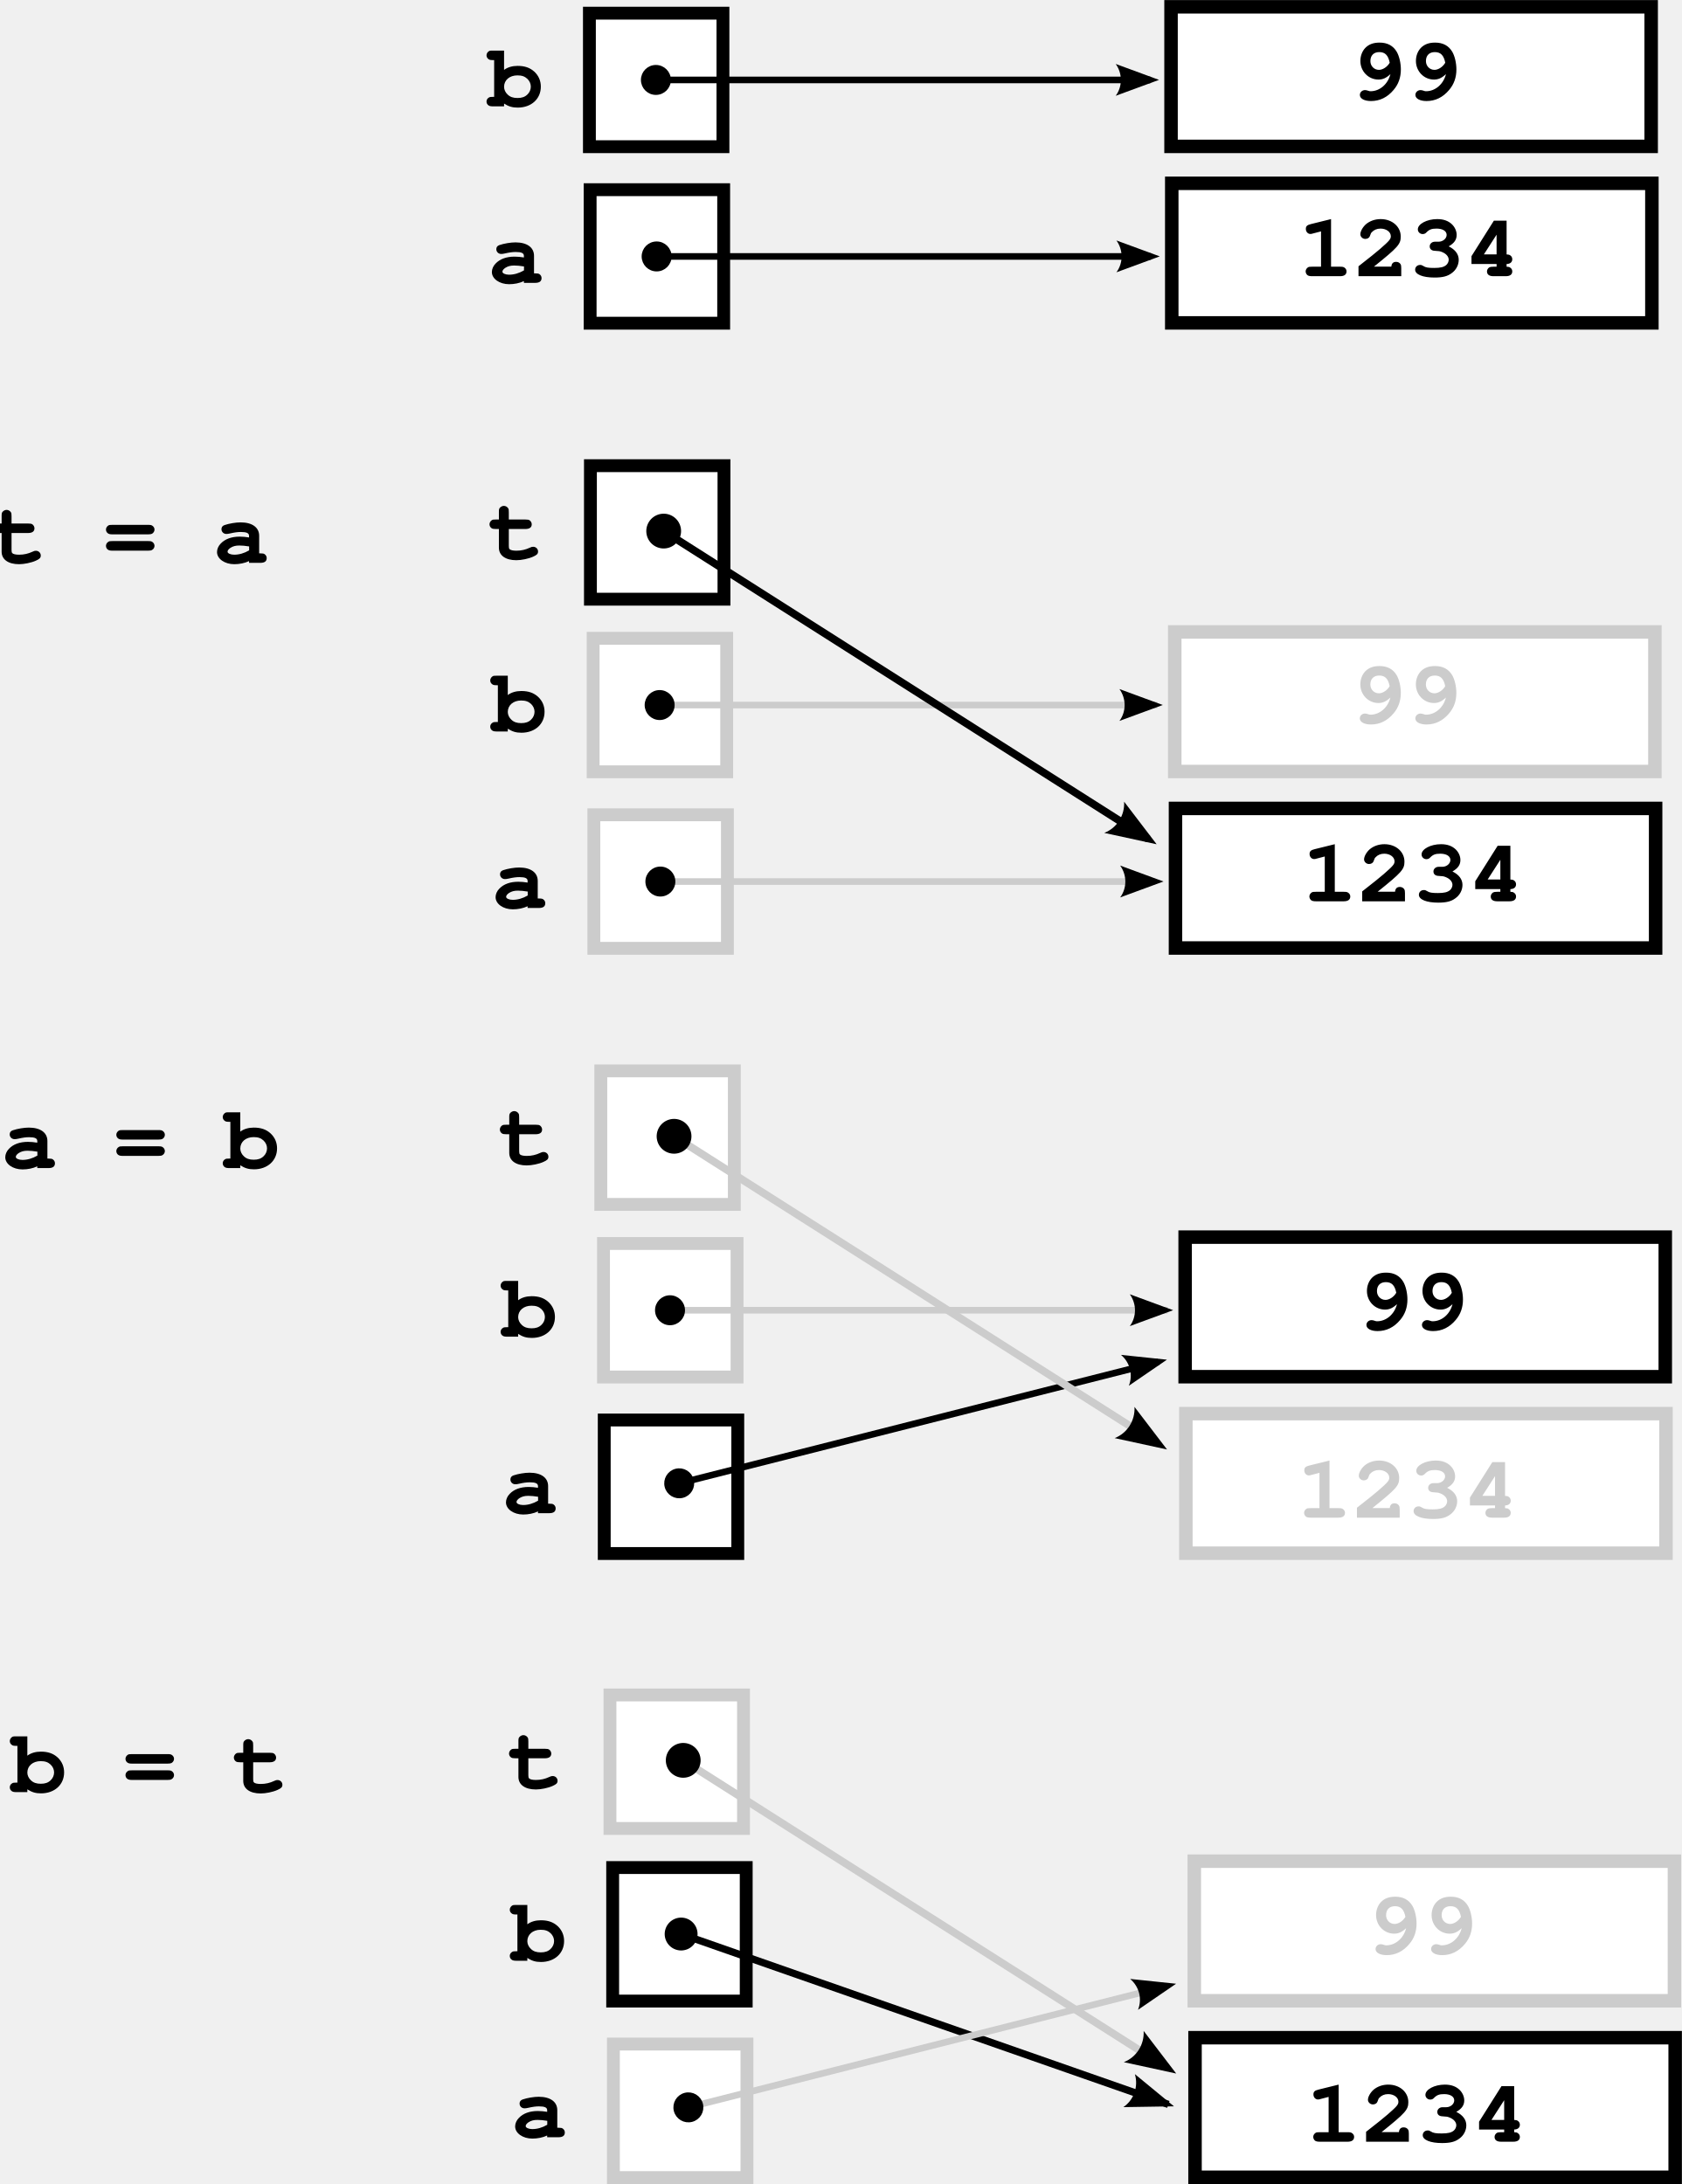
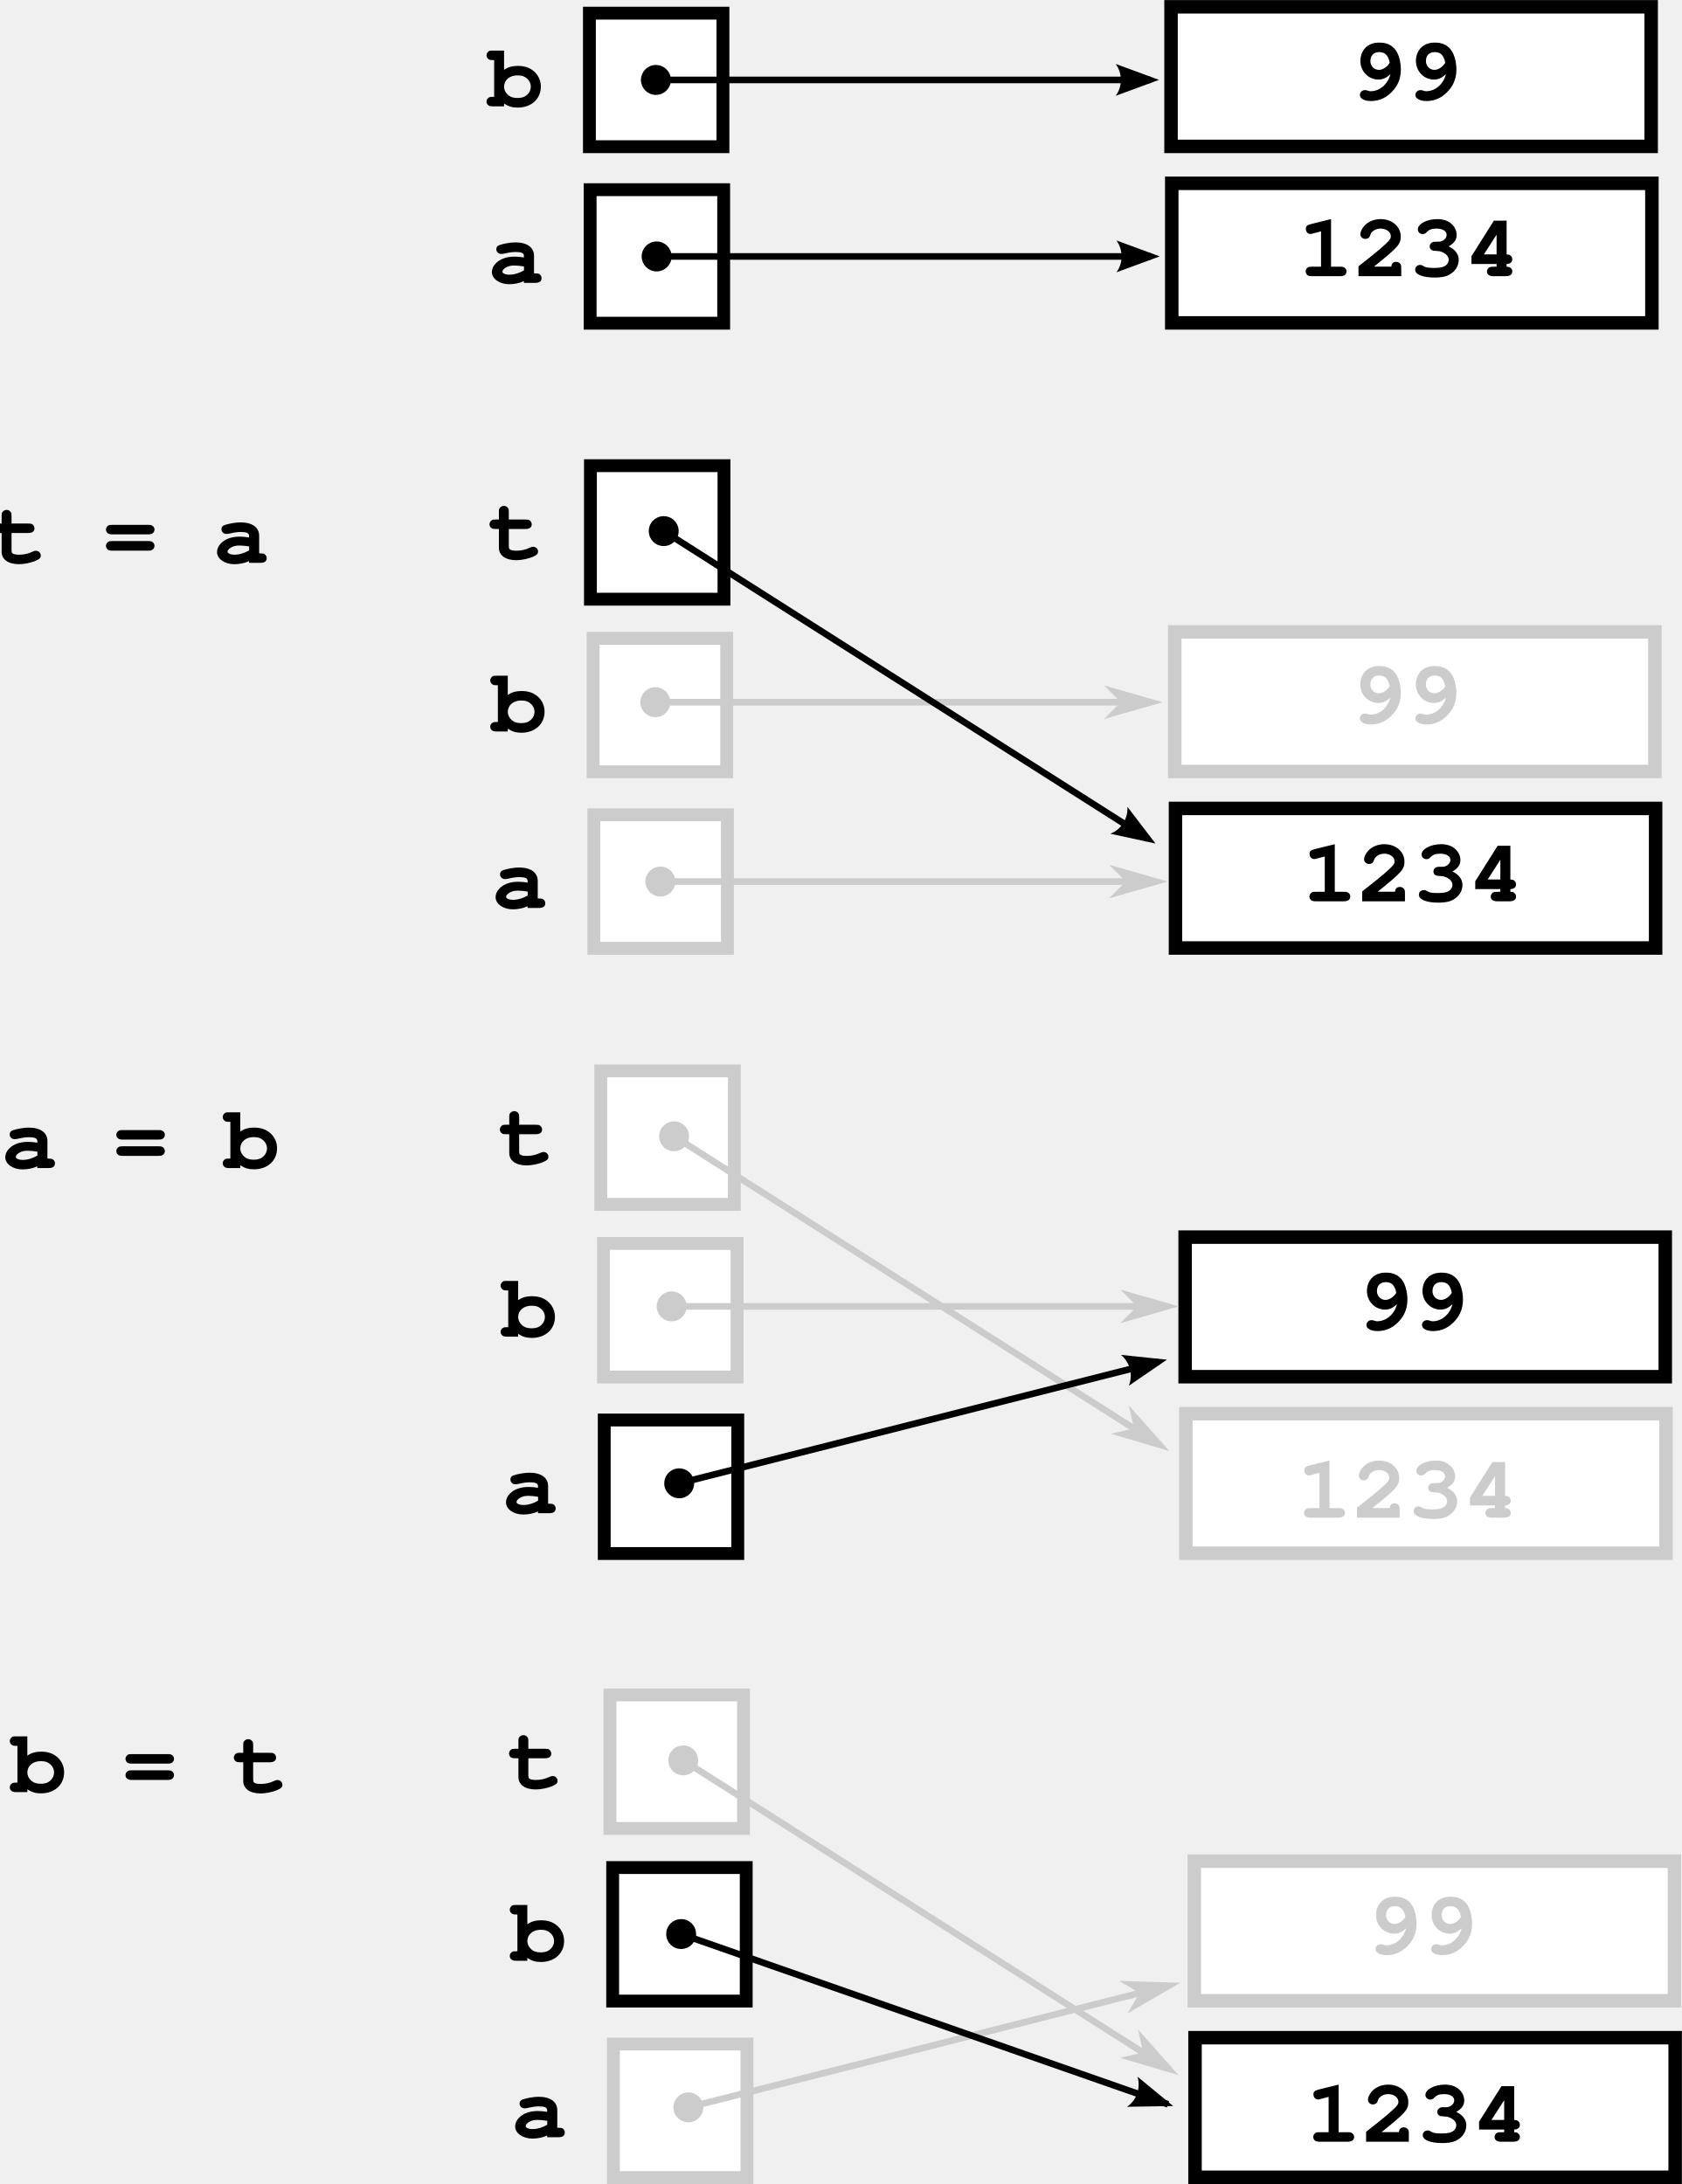
<svg xmlns="http://www.w3.org/2000/svg" xmlns:ns1="http://www.openswatchbook.org/uri/2009/osb" width="254.457" height="330.469" id="svg2" version="1.1">
  <defs id="defs4">
+     <marker orient="auto" refY="0.0" refX="0.0" id="marker4800" style="overflow:visible;">
+       <path id="path4802" d="M 0.0,0.0 L 5.0,-5.0 L -12.5,0.0 L 5.0,5.0 L 0.0,0.0 z " style="fill-rule:evenodd;stroke:#cccccc;stroke-width:1pt;stroke-opacity:1;fill:#cccccc;fill-opacity:1" transform="scale(0.4) rotate(180) translate(10,0)" />
+     </marker>
+     <marker orient="auto" refY="0.0" refX="0.0" id="marker4796" style="overflow:visible">
+       <path id="path4798" d="M -2.5,-1.0 C -2.5,1.76 -4.74,4.0 -7.5,4.0 C -10.26,4.0 -12.5,1.76 -12.5,-1.0 C -12.5,-3.76 -10.26,-6.0 -7.5,-6.0 C -4.74,-6.0 -2.5,-3.76 -2.5,-1.0 z " style="fill-rule:evenodd;stroke:#cccccc;stroke-width:1pt;stroke-opacity:1;fill:#cccccc;fill-opacity:1" transform="scale(0.4) translate(7.4, 1)" />
+     </marker>
+     <marker orient="auto" refY="0.0" refX="0.0" id="marker4792" style="overflow:visible;">
+       <path id="path4794" d="M 0.0,0.0 L 5.0,-5.0 L -12.5,0.0 L 5.0,5.0 L 0.0,0.0 z " style="fill-rule:evenodd;stroke:#cccccc;stroke-width:1pt;stroke-opacity:1;fill:#cccccc;fill-opacity:1" transform="scale(0.4) rotate(180) translate(10,0)" />
+     </marker>
+     <marker orient="auto" refY="0.0" refX="0.0" id="marker4788" style="overflow:visible">
+       <path id="path4790" d="M -2.5,-1.0 C -2.5,1.76 -4.74,4.0 -7.5,4.0 C -10.26,4.0 -12.5,1.76 -12.5,-1.0 C -12.5,-3.76 -10.26,-6.0 -7.5,-6.0 C -4.74,-6.0 -2.5,-3.76 -2.5,-1.0 z " style="fill-rule:evenodd;stroke:#cccccc;stroke-width:1pt;stroke-opacity:1;fill:#cccccc;fill-opacity:1" transform="scale(0.4) translate(7.4, 1)" />
+     </marker>
+     <marker orient="auto" refY="0.0" refX="0.0" id="marker4757" style="overflow:visible">
+       <path id="path4759" d="M -2.5,-1.0 C -2.5,1.76 -4.74,4.0 -7.5,4.0 C -10.26,4.0 -12.5,1.76 -12.5,-1.0 C -12.5,-3.76 -10.26,-6.0 -7.5,-6.0 C -4.74,-6.0 -2.5,-3.76 -2.5,-1.0 z " style="fill-rule:evenodd;stroke:#cccccc;stroke-width:1pt;stroke-opacity:1;fill:#cccccc;fill-opacity:1" transform="scale(0.4) translate(7.4, 1)" />
+     </marker>
+     <marker orient="auto" refY="0.0" refX="0.0" id="marker4753" style="overflow:visible;">
+       <path id="path4755" d="M 0.0,0.0 L 5.0,-5.0 L -12.5,0.0 L 5.0,5.0 L 0.0,0.0 z " style="fill-rule:evenodd;stroke:#cccccc;stroke-width:1pt;stroke-opacity:1;fill:#cccccc;fill-opacity:1" transform="scale(0.4) rotate(180) translate(10,0)" />
+     </marker>
+     <marker orient="auto" refY="0.0" refX="0.0" id="marker4723" style="overflow:visible">
+       <path id="path4529" d="M -2.5,-1.0 C -2.5,1.76 -4.74,4.0 -7.5,4.0 C -10.26,4.0 -12.5,1.76 -12.5,-1.0 C -12.5,-3.76 -10.26,-6.0 -7.5,-6.0 C -4.74,-6.0 -2.5,-3.76 -2.5,-1.0 z " style="fill-rule:evenodd;stroke:#cccccc;stroke-width:1pt;stroke-opacity:1;fill:#cccccc;fill-opacity:1" transform="scale(0.4) translate(7.4, 1)" />
+     </marker>
+     <marker orient="auto" refY="0.0" refX="0.0" id="Arrow1Mend" style="overflow:visible;">
+       <path id="path4474" d="M 0.0,0.0 L 5.0,-5.0 L -12.5,0.0 L 5.0,5.0 L 0.0,0.0 z " style="fill-rule:evenodd;stroke:#cccccc;stroke-width:1pt;stroke-opacity:1;fill:#cccccc;fill-opacity:1" transform="scale(0.4) rotate(180) translate(10,0)" />
+     </marker>
    <linearGradient id="linearGradient7873" ns1:paint="solid">
      <stop style="stop-color:#000000;stop-opacity:1;" offset="0" id="stop7875" />
    </linearGradient>
    <marker orient="auto" refY="0" refX="0" id="Arrow2Mend" style="overflow:visible">
      <path id="path3982" style="fill-rule:evenodd;stroke-width:0.625;stroke-linejoin:round" d="M 8.719,4.034 -2.207,0.016 8.719,-4.002 c -1.745,2.372 -1.735,5.617 -6e-7,8.035 z" transform="scale(-0.6,-0.6)" />
    </marker>
    <linearGradient id="linearGradient6025" ns1:paint="solid">
      <stop style="stop-color:#000000;stop-opacity:1;" offset="0" id="stop6027" />
    </linearGradient>
    <marker orient="auto" refY="0" refX="0" id="DotM" style="overflow:visible">
      <path id="path4019" d="m -2.5,-1 c 0,2.76 -2.24,5 -5,5 -2.76,0 -5,-2.24 -5,-5 0,-2.76 2.24,-5 5,-5 2.76,0 5,2.24 5,5 z" style="fill-rule:evenodd;stroke:#000000;stroke-width:1pt" transform="matrix(0.4,0,0,0.4,2.96,0.4)" />
    </marker>
    <marker orient="auto" refY="0" refX="0" id="Arrow2Lend" style="overflow:visible">
      <path id="path3976" style="fill-rule:evenodd;stroke-width:0.625;stroke-linejoin:round" d="M 8.719,4.034 -2.207,0.016 8.719,-4.002 c -1.745,2.372 -1.735,5.617 -6e-7,8.035 z" transform="matrix(-1.1,0,0,-1.1,-1.1,0)" />
    </marker>
    <marker orient="auto" refY="0" refX="0" id="DotM-7" style="overflow:visible">
      <path id="path4019-2" d="m -2.5,-1 c 0,2.76 -2.24,5 -5,5 -2.76,0 -5,-2.24 -5,-5 0,-2.76 2.24,-5 5,-5 2.76,0 5,2.24 5,5 z" style="fill-rule:evenodd;stroke:#000000;stroke-width:1pt" transform="matrix(0.4,0,0,0.4,2.96,0.4)" />
    </marker>
    <marker orient="auto" refY="0" refX="0" id="Arrow2Lend-8" style="overflow:visible">
      <path id="path3976-2" style="fill-rule:evenodd;stroke-width:0.625;stroke-linejoin:round" d="M 8.719,4.034 -2.207,0.016 8.719,-4.002 c -1.745,2.372 -1.735,5.617 -6e-7,8.035 z" transform="matrix(-1.1,0,0,-1.1,-1.1,0)" />
    </marker>
    <marker orient="auto" refY="0" refX="0" id="DotM-4" style="overflow:visible">
      <path id="path4019-1" d="m -2.5,-1 c 0,2.76 -2.24,5 -5,5 -2.76,0 -5,-2.24 -5,-5 0,-2.76 2.24,-5 5,-5 2.76,0 5,2.24 5,5 z" style="fill-rule:evenodd;stroke:#000000;stroke-width:1pt" transform="matrix(0.4,0,0,0.4,2.96,0.4)" />
    </marker>
    <marker orient="auto" refY="0" refX="0" id="Arrow2Lend-1" style="overflow:visible">
      <path id="path3976-6" style="fill-rule:evenodd;stroke-width:0.625;stroke-linejoin:round" d="M 8.719,4.034 -2.207,0.016 8.719,-4.002 c -1.745,2.372 -1.735,5.617 -6e-7,8.035 z" transform="matrix(-1.1,0,0,-1.1,-1.1,0)" />
    </marker>
    <marker orient="auto" refY="0" refX="0" id="marker6105" style="overflow:visible">
      <path id="path6107" d="m -2.5,-1 c 0,2.76 -2.24,5 -5,5 -2.76,0 -5,-2.24 -5,-5 0,-2.76 2.24,-5 5,-5 2.76,0 5,2.24 5,5 z" style="fill-rule:evenodd;stroke:#000000;stroke-width:1pt" transform="matrix(0.4,0,0,0.4,2.96,0.4)" />
    </marker>
    <marker orient="auto" refY="0" refX="0" id="marker6109" style="overflow:visible">
      <path id="path6111" style="fill-rule:evenodd;stroke-width:0.625;stroke-linejoin:round" d="M 8.719,4.034 -2.207,0.016 8.719,-4.002 c -1.745,2.372 -1.735,5.617 -6e-7,8.035 z" transform="matrix(-1.1,0,0,-1.1,-1.1,0)" />
    </marker>
    <marker orient="auto" refY="0" refX="0" id="DotM-1" style="overflow:visible">
      <path id="path4019-6" d="m -2.5,-1 c 0,2.76 -2.24,5 -5,5 -2.76,0 -5,-2.24 -5,-5 0,-2.76 2.24,-5 5,-5 2.76,0 5,2.24 5,5 z" style="fill-rule:evenodd;stroke:#000000;stroke-width:1pt" transform="matrix(0.4,0,0,0.4,2.96,0.4)" />
    </marker>
    <marker orient="auto" refY="0" refX="0" id="Arrow2Lend-6" style="overflow:visible">
      <path id="path3976-1" style="fill-rule:evenodd;stroke-width:0.625;stroke-linejoin:round" d="M 8.719,4.034 -2.207,0.016 8.719,-4.002 c -1.745,2.372 -1.735,5.617 -6e-7,8.035 z" transform="matrix(-1.1,0,0,-1.1,-1.1,0)" />
    </marker>
    <marker orient="auto" refY="0" refX="0" id="DotM-2" style="overflow:visible">
      <path id="path4019-9" d="m -2.5,-1 c 0,2.76 -2.24,5 -5,5 -2.76,0 -5,-2.24 -5,-5 0,-2.76 2.24,-5 5,-5 2.76,0 5,2.24 5,5 z" style="fill-rule:evenodd;stroke:#000000;stroke-width:1pt" transform="matrix(0.4,0,0,0.4,2.96,0.4)" />
    </marker>
    <marker orient="auto" refY="0" refX="0" id="Arrow2Mend-0" style="overflow:visible">
      <path id="path3982-3" style="fill-rule:evenodd;stroke-width:0.625;stroke-linejoin:round" d="M 8.719,4.034 -2.207,0.016 8.719,-4.002 c -1.745,2.372 -1.735,5.617 -6e-7,8.035 z" transform="scale(-0.6,-0.6)" />
    </marker>
    <marker orient="auto" refY="0" refX="0" id="marker8097" style="overflow:visible">
      <path id="path8099" d="m -2.5,-1 c 0,2.76 -2.24,5 -5,5 -2.76,0 -5,-2.24 -5,-5 0,-2.76 2.24,-5 5,-5 2.76,0 5,2.24 5,5 z" style="fill-rule:evenodd;stroke:#000000;stroke-width:1pt" transform="matrix(0.4,0,0,0.4,2.96,0.4)" />
    </marker>
    <marker orient="auto" refY="0" refX="0" id="marker8101" style="overflow:visible">
      <path id="path8103" style="fill-rule:evenodd;stroke-width:0.625;stroke-linejoin:round" d="M 8.719,4.034 -2.207,0.016 8.719,-4.002 c -1.745,2.372 -1.735,5.617 -6e-7,8.035 z" transform="scale(-0.6,-0.6)" />
    </marker>
    <marker orient="auto" refY="0" refX="0" id="marker8105" style="overflow:visible">
      <path id="path8107" d="m -2.5,-1 c 0,2.76 -2.24,5 -5,5 -2.76,0 -5,-2.24 -5,-5 0,-2.76 2.24,-5 5,-5 2.76,0 5,2.24 5,5 z" style="fill-rule:evenodd;stroke:#000000;stroke-width:1pt" transform="matrix(0.4,0,0,0.4,2.96,0.4)" />
    </marker>
    <marker orient="auto" refY="0" refX="0" id="marker8109" style="overflow:visible">
      <path id="path8111" style="fill-rule:evenodd;stroke-width:0.625;stroke-linejoin:round" d="M 8.719,4.034 -2.207,0.016 8.719,-4.002 c -1.745,2.372 -1.735,5.617 -6e-7,8.035 z" transform="scale(-0.6,-0.6)" />
    </marker>
    <marker orient="auto" refY="0" refX="0" id="DotM-3" style="overflow:visible">
      <path id="path4019-7" d="m -2.5,-1 c 0,2.76 -2.24,5 -5,5 -2.76,0 -5,-2.24 -5,-5 0,-2.76 2.24,-5 5,-5 2.76,0 5,2.24 5,5 z" style="fill-rule:evenodd;stroke:#000000;stroke-width:1pt" transform="matrix(0.4,0,0,0.4,2.96,0.4)" />
    </marker>
    <marker orient="auto" refY="0" refX="0" id="Arrow2Mend-2" style="overflow:visible">
      <path id="path3982-8" style="fill-rule:evenodd;stroke-width:0.625;stroke-linejoin:round" d="M 8.719,4.034 -2.207,0.016 8.719,-4.002 c -1.745,2.372 -1.735,5.617 -6e-7,8.035 z" transform="scale(-0.6,-0.6)" />
    </marker>
    <marker orient="auto" refY="0" refX="0" id="marker8291" style="overflow:visible">
      <path id="path8293" d="m -2.5,-1 c 0,2.76 -2.24,5 -5,5 -2.76,0 -5,-2.24 -5,-5 0,-2.76 2.24,-5 5,-5 2.76,0 5,2.24 5,5 z" style="fill-rule:evenodd;stroke:#000000;stroke-width:1pt" transform="matrix(0.4,0,0,0.4,2.96,0.4)" />
    </marker>
    <marker orient="auto" refY="0" refX="0" id="marker8295" style="overflow:visible">
      <path id="path8297" style="fill-rule:evenodd;stroke-width:0.625;stroke-linejoin:round" d="M 8.719,4.034 -2.207,0.016 8.719,-4.002 c -1.745,2.372 -1.735,5.617 -6e-7,8.035 z" transform="scale(-0.6,-0.6)" />
    </marker>
    <marker orient="auto" refY="0" refX="0" id="marker8299" style="overflow:visible">
      <path id="path8301" d="m -2.5,-1 c 0,2.76 -2.24,5 -5,5 -2.76,0 -5,-2.24 -5,-5 0,-2.76 2.24,-5 5,-5 2.76,0 5,2.24 5,5 z" style="fill-rule:evenodd;stroke:#000000;stroke-width:1pt" transform="matrix(0.4,0,0,0.4,2.96,0.4)" />
    </marker>
    <marker orient="auto" refY="0" refX="0" id="marker8303" style="overflow:visible">
      <path id="path8305" style="fill-rule:evenodd;stroke-width:0.625;stroke-linejoin:round" d="M 8.719,4.034 -2.207,0.016 8.719,-4.002 c -1.745,2.372 -1.735,5.617 -6e-7,8.035 z" transform="scale(-0.6,-0.6)" />
    </marker>
+     <marker orient="auto" refY="0" refX="0" id="marker4723-3" style="overflow:visible">
+       <path id="path4529-6" d="m -2.5,-1 c 0,2.76 -2.24,5 -5,5 -2.76,0 -5,-2.24 -5,-5 0,-2.76 2.24,-5 5,-5 2.76,0 5,2.24 5,5 z" style="fill:#cccccc;fill-opacity:1;fill-rule:evenodd;stroke:#cccccc;stroke-width:1pt;stroke-opacity:1" transform="matrix(0.4,0,0,0.4,2.96,0.4)" />
+     </marker>
+     <marker orient="auto" refY="0" refX="0" id="Arrow1Mend-7" style="overflow:visible">
+       <path id="path4474-5" d="M 0,0 5,-5 -12.5,0 5,5 0,0 Z" style="fill:#cccccc;fill-opacity:1;fill-rule:evenodd;stroke:#cccccc;stroke-width:1pt;stroke-opacity:1" transform="matrix(-0.4,0,0,-0.4,-4,0)" />
+     </marker>
+     <marker orient="auto" refY="0" refX="0" id="marker4723-5" style="overflow:visible">
+       <path id="path4529-62" d="m -2.5,-1 c 0,2.76 -2.24,5 -5,5 -2.76,0 -5,-2.24 -5,-5 0,-2.76 2.24,-5 5,-5 2.76,0 5,2.24 5,5 z" style="fill:#cccccc;fill-opacity:1;fill-rule:evenodd;stroke:#cccccc;stroke-width:1pt;stroke-opacity:1" transform="matrix(0.4,0,0,0.4,2.96,0.4)" />
+     </marker>
+     <marker orient="auto" refY="0" refX="0" id="Arrow1Mend-9" style="overflow:visible">
+       <path id="path4474-1" d="M 0,0 5,-5 -12.5,0 5,5 0,0 Z" style="fill:#cccccc;fill-opacity:1;fill-rule:evenodd;stroke:#cccccc;stroke-width:1pt;stroke-opacity:1" transform="matrix(-0.4,0,0,-0.4,-4,0)" />
+     </marker>
  </defs>
  <g id="layer1" transform="translate(-176.5432,-20.09375)">
+     <rect style="fill:#ffffff;fill-opacity:1;stroke:#cccccc;stroke-width:1.945;stroke-linecap:butt;stroke-miterlimit:4;stroke-opacity:1;stroke-dasharray:none" id="rect2985-1" width="20.203" height="20.203" x="266.276" y="116.675" />
+     <path style="fill:#cccccc;stroke:#cccccc;stroke-width:1px;stroke-linecap:butt;stroke-linejoin:miter;stroke-opacity:1;marker-start:url(#marker4723-3);marker-mid:none;marker-end:url(#Arrow1Mend-7)" d="m 275.728,126.349 74.751,0" id="path3001-6-7-3" />
    <rect style="fill:#ffffff;fill-opacity:1;stroke:#000000;stroke-width:1.945;stroke-linecap:butt;stroke-miterlimit:4;stroke-opacity:1;stroke-dasharray:none" id="rect2985" width="20.203" height="20.203" x="265.711" y="22.088" />
    <text xml:space="preserve" style="font-size:24px;font-style:normal;font-variant:normal;font-weight:normal;font-stretch:normal;line-height:125%;letter-spacing:0px;word-spacing:0px;fill:#000000;fill-opacity:1;stroke:none;font-family:Courier;-inkscape-font-specification:Courier" x="277.792" y="39.179" id="text2987">
      <tspan id="tspan2989" x="277.792" y="39.179" />
    </text>
    <path style="fill:none;stroke:#000000;stroke-width:1px;stroke-linecap:butt;stroke-linejoin:miter;stroke-opacity:1;marker-start:url(#DotM-1);marker-mid:none;marker-end:url(#Arrow2Mend)" d="m 275.812,32.189 74.751,0" id="path3001" />
    <rect style="fill:#ffffff;fill-opacity:1;stroke:#000000;stroke-width:2.039;stroke-linecap:butt;stroke-linejoin:miter;stroke-miterlimit:4;stroke-opacity:1;stroke-dasharray:none" id="rect4581" width="72.637" height="21.119" x="353.702" y="21.125" />
    <text xml:space="preserve" style="font-size:14px;font-style:normal;font-variant:normal;font-weight:bold;font-stretch:normal;line-height:125%;letter-spacing:0px;word-spacing:0px;fill:#000000;fill-opacity:1;stroke:none;font-family:Courier;-inkscape-font-specification:Courier Bold" x="250.315" y="36.189" id="text6031">
      <tspan id="tspan6033" x="250.315" y="36.189">b</tspan>
    </text>
    <text xml:space="preserve" style="font-size:24px;font-style:normal;font-variant:normal;font-weight:bold;font-stretch:normal;line-height:125%;letter-spacing:0px;word-spacing:0px;fill:#000000;fill-opacity:1;stroke:none;font-family:Courier;-inkscape-font-specification:Courier Bold" x="380.848" y="35.179" id="text6035">
      <tspan id="tspan6037" x="380.848" y="35.179" style="font-size:14px">99</tspan>
    </text>
    <text xml:space="preserve" style="font-size:24px;font-style:normal;font-variant:normal;font-weight:normal;font-stretch:normal;line-height:125%;letter-spacing:0px;word-spacing:0px;fill:#000000;fill-opacity:1;stroke:none;font-family:Courier;-inkscape-font-specification:Courier" x="374.767" y="155.347" id="text6039">
      <tspan id="tspan6041" x="374.767" y="155.347" />
    </text>
    <rect style="fill:#ffffff;fill-opacity:1;stroke:#000000;stroke-width:1.945;stroke-linecap:butt;stroke-miterlimit:4;stroke-opacity:1;stroke-dasharray:none" id="rect2985-6" width="20.203" height="20.203" x="265.821" y="48.796" />
    <path style="fill:none;stroke:#000000;stroke-width:1px;stroke-linecap:butt;stroke-linejoin:miter;stroke-opacity:1;marker-start:url(#DotM);marker-mid:none;marker-end:url(#Arrow2Mend)" d="m 275.922,58.897 74.751,0" id="path3001-6" />
    <rect style="fill:#ffffff;fill-opacity:1;stroke:#000000;stroke-width:2.039;stroke-linecap:butt;stroke-linejoin:miter;stroke-miterlimit:4;stroke-opacity:1;stroke-dasharray:none" id="rect4581-0" width="72.637" height="21.119" x="353.812" y="47.833" />
    <text xml:space="preserve" style="font-size:14px;font-style:normal;font-variant:normal;font-weight:bold;font-stretch:normal;line-height:125%;letter-spacing:0px;word-spacing:0px;fill:#000000;fill-opacity:1;stroke:none;font-family:Courier;-inkscape-font-specification:Courier Bold" x="250.425" y="62.897" id="text6031-0">
      <tspan id="tspan6033-8" x="250.425" y="62.897">a</tspan>
    </text>
    <text xml:space="preserve" style="font-size:24px;font-style:normal;font-variant:normal;font-weight:bold;font-stretch:normal;line-height:125%;letter-spacing:0px;word-spacing:0px;fill:#000000;fill-opacity:1;stroke:none;font-family:Courier;-inkscape-font-specification:Courier Bold" x="372.958" y="61.887" id="text6035-5">
      <tspan id="tspan6037-2" x="372.958" y="61.887" style="font-size:14px">1234</tspan>
    </text>
-     <rect style="fill:#ffffff;fill-opacity:1;stroke:#cccccc;stroke-width:1.945;stroke-linecap:butt;stroke-miterlimit:4;stroke-opacity:1;stroke-dasharray:none" id="rect2985-1" width="20.203" height="20.203" x="266.276" y="116.675" />
-     <path style="fill:#cccccc;fill-rule:nonzero;stroke:#cccccc;stroke-width:1px;stroke-linecap:square;stroke-linejoin:miter;stroke-opacity:1;marker-start:url(#DotM);marker-mid:none;marker-end:url(#Arrow2Mend)" d="m 276.378,126.777 74.751,0" id="path3001-4" />
    <rect style="fill:#ffffff;fill-opacity:1;stroke:#cccccc;stroke-width:2.039;stroke-linecap:butt;stroke-linejoin:miter;stroke-miterlimit:4;stroke-opacity:1;stroke-dasharray:none" id="rect4581-2" width="72.637" height="21.119" x="354.267" y="115.712" />
    <text xml:space="preserve" style="font-size:14px;font-style:normal;font-variant:normal;font-weight:bold;font-stretch:normal;line-height:125%;letter-spacing:0px;word-spacing:0px;fill:#000000;fill-opacity:1;stroke:none;font-family:Courier;-inkscape-font-specification:Courier Bold" x="250.88" y="130.777" id="text6031-8">
      <tspan id="tspan6033-5" x="250.88" y="130.777">b</tspan>
    </text>
    <rect style="fill:#ffffff;fill-opacity:1;stroke:#cccccc;stroke-width:1.945;stroke-linecap:butt;stroke-miterlimit:4;stroke-opacity:1;stroke-dasharray:none" id="rect2985-6-0" width="20.203" height="20.203" x="266.386" y="143.384" />
-     <path style="fill:none;stroke:#cccccc;stroke-width:1px;stroke-linecap:butt;stroke-linejoin:miter;stroke-opacity:1;marker-start:url(#DotM);marker-mid:none;marker-end:url(#Arrow2Mend)" d="m 276.488,153.485 74.751,0" id="path3001-6-7" />
+     <path style="fill:#cccccc;stroke:#cccccc;stroke-width:1px;stroke-linecap:butt;stroke-linejoin:miter;stroke-opacity:1;marker-mid:none;marker-end:url(#Arrow1Mend);marker-start:url(#marker4723)" d="m 276.488,153.485 74.751,0" id="path3001-6-7" />
    <rect style="fill:#ffffff;fill-opacity:1;stroke:#000000;stroke-width:2.039;stroke-linecap:butt;stroke-linejoin:miter;stroke-miterlimit:4;stroke-opacity:1;stroke-dasharray:none" id="rect4581-0-5" width="72.637" height="21.119" x="354.377" y="142.42" />
    <text xml:space="preserve" style="font-size:14px;font-style:normal;font-variant:normal;font-weight:bold;font-stretch:normal;line-height:125%;letter-spacing:0px;word-spacing:0px;fill:#000000;fill-opacity:1;stroke:none;font-family:Courier;-inkscape-font-specification:Courier Bold" x="250.99" y="157.485" id="text6031-0-7">
      <tspan id="tspan6033-8-9" x="250.99" y="157.485">a</tspan>
    </text>
    <text xml:space="preserve" style="font-size:24px;font-style:normal;font-variant:normal;font-weight:bold;font-stretch:normal;line-height:125%;letter-spacing:0px;word-spacing:0px;fill:#000000;fill-opacity:1;stroke:none;font-family:Courier;-inkscape-font-specification:Courier Bold" x="373.523" y="156.475" id="text6035-5-7">
      <tspan id="tspan6037-2-1" x="373.523" y="156.475" style="font-size:14px">1234</tspan>
    </text>
    <rect style="fill:#ffffff;fill-opacity:1;stroke:#000000;stroke-width:1.945;stroke-linecap:butt;stroke-miterlimit:4;stroke-opacity:1;stroke-dasharray:none" id="rect2985-1-1" width="20.203" height="20.203" x="265.867" y="90.557" />
-     <path style="fill:none;stroke:#000000;stroke-width:1.161px;stroke-linecap:butt;stroke-linejoin:miter;stroke-opacity:1;marker-start:url(#DotM);marker-mid:none;marker-end:url(#Arrow2Mend)" d="m 276.988,100.479 73.236,46.549" id="path3001-4-2" />
+     <path style="fill:#cccccc;stroke:#000000;stroke-width:1;stroke-linecap:butt;stroke-linejoin:miter;stroke-opacity:1;marker-start:url(#DotM);marker-mid:none;marker-end:url(#Arrow2Mend);stroke-miterlimit:4;stroke-dasharray:none" d="m 276.988,100.479 73.236,46.549" id="path3001-4-2" />
    <text xml:space="preserve" style="font-size:14px;font-style:normal;font-variant:normal;font-weight:bold;font-stretch:normal;line-height:125%;letter-spacing:0px;word-spacing:0px;fill:#000000;fill-opacity:1;stroke:none;font-family:Courier;-inkscape-font-specification:Courier Bold" x="250.471" y="104.659" id="text6031-8-1">
      <tspan id="tspan6033-5-4" x="250.471" y="104.659">t</tspan>
    </text>
    <text xml:space="preserve" style="font-size:14px;font-style:normal;font-variant:normal;font-weight:bold;font-stretch:normal;line-height:125%;letter-spacing:0px;word-spacing:0px;fill:#000000;fill-opacity:1;stroke:none;font-family:Courier;-inkscape-font-specification:Courier Bold" x="175.241" y="105.263" id="text6226">
      <tspan id="tspan6228" x="175.241" y="105.263">t = a</tspan>
    </text>
    <rect style="fill:#ffffff;fill-opacity:1;stroke:#cccccc;stroke-width:1.945;stroke-linecap:butt;stroke-miterlimit:4;stroke-opacity:1;stroke-dasharray:none" id="rect2985-1-3" width="20.203" height="20.203" x="267.845" y="208.251" />
-     <path style="fill:#cccccc;fill-rule:nonzero;stroke:#cccccc;stroke-width:1px;stroke-linecap:square;stroke-linejoin:miter;stroke-opacity:1;marker-start:url(#DotM);marker-mid:none;marker-end:url(#Arrow2Mend)" d="m 277.946,218.353 74.751,0" id="path3001-4-3" />
    <rect style="fill:#ffffff;fill-opacity:1;stroke:#000000;stroke-width:2.039;stroke-linecap:butt;stroke-linejoin:miter;stroke-miterlimit:4;stroke-opacity:1;stroke-dasharray:none" id="rect4581-2-1" width="72.637" height="21.119" x="355.836" y="207.288" />
    <text xml:space="preserve" style="font-size:14px;font-style:normal;font-variant:normal;font-weight:bold;font-stretch:normal;line-height:125%;letter-spacing:0px;word-spacing:0px;fill:#000000;fill-opacity:1;stroke:none;font-family:Courier;-inkscape-font-specification:Courier Bold" x="252.449" y="222.353" id="text6031-8-0">
      <tspan id="tspan6033-5-0" x="252.449" y="222.353">b</tspan>
    </text>
    <rect style="fill:#ffffff;fill-opacity:1;stroke:#000000;stroke-width:1.945;stroke-linecap:butt;stroke-miterlimit:4;stroke-opacity:1;stroke-dasharray:none" id="rect2985-6-0-1" width="20.203" height="20.203" x="267.955" y="234.959" />
-     <path style="fill:none;stroke:#000000;stroke-width:1px;stroke-linecap:butt;stroke-linejoin:miter;stroke-opacity:1;marker-start:url(#DotM);marker-mid:none;marker-end:url(#Arrow2Mend)" d="m 279.337,244.529 72.461,-18.362" id="path3001-6-7-7" />
    <rect style="fill:#ffffff;fill-opacity:1;stroke:#cccccc;stroke-width:2.039;stroke-linecap:butt;stroke-linejoin:miter;stroke-miterlimit:4;stroke-opacity:1;stroke-dasharray:none" id="rect4581-0-5-7" width="72.637" height="21.119" x="355.946" y="233.996" />
    <text xml:space="preserve" style="font-size:14px;font-style:normal;font-variant:normal;font-weight:bold;font-stretch:normal;line-height:125%;letter-spacing:0px;word-spacing:0px;fill:#000000;fill-opacity:1;stroke:none;font-family:Courier;-inkscape-font-specification:Courier Bold" x="252.559" y="249.061" id="text6031-0-7-0">
      <tspan id="tspan6033-8-9-8" x="252.559" y="249.061">a</tspan>
    </text>
    <rect style="fill:#ffffff;fill-opacity:1;stroke:#cccccc;stroke-width:1.945;stroke-linecap:butt;stroke-miterlimit:4;stroke-opacity:1;stroke-dasharray:none" id="rect2985-1-1-9" width="20.203" height="20.203" x="267.435" y="182.133" />
-     <path style="fill:none;stroke:#cccccc;stroke-width:1.161px;stroke-linecap:butt;stroke-linejoin:miter;stroke-opacity:1;marker-start:url(#DotM);marker-mid:none;marker-end:url(#Arrow2Mend)" d="m 278.557,192.055 73.236,46.549" id="path3001-4-2-3" />
+     <path style="fill:none;stroke:#cccccc;stroke-width:1;stroke-linecap:butt;stroke-linejoin:miter;stroke-opacity:1;marker-mid:none;stroke-miterlimit:4;stroke-dasharray:none;marker-end:url(#marker4753);marker-start:url(#marker4757)" d="m 278.557,192.055 73.236,46.549" id="path3001-4-2-3" />
    <text xml:space="preserve" style="font-size:14px;font-style:normal;font-variant:normal;font-weight:bold;font-stretch:normal;line-height:125%;letter-spacing:0px;word-spacing:0px;fill:#000000;fill-opacity:1;stroke:none;font-family:Courier;-inkscape-font-specification:Courier Bold" x="252.039" y="196.235" id="text6031-8-1-7">
      <tspan id="tspan6033-5-4-3" x="252.039" y="196.235">t</tspan>
    </text>
    <text xml:space="preserve" style="font-size:14px;font-style:normal;font-variant:normal;font-weight:bold;font-stretch:normal;line-height:125%;letter-spacing:0px;word-spacing:0px;fill:#000000;fill-opacity:1;stroke:none;font-family:Courier;-inkscape-font-specification:Courier Bold" x="176.81" y="196.839" id="text6226-4">
      <tspan id="tspan6228-1" x="176.81" y="196.839">a = b</tspan>
    </text>
    <text xml:space="preserve" style="font-size:24px;font-style:normal;font-variant:normal;font-weight:bold;font-stretch:normal;line-height:125%;letter-spacing:0px;word-spacing:0px;fill:#cccccc;fill-opacity:1;stroke:none;font-family:Courier;-inkscape-font-specification:Courier Bold" x="380.838" y="129.516" id="text6035-3">
      <tspan id="tspan6037-6" x="380.838" y="129.516" style="font-size:14px;fill:#cccccc">99</tspan>
    </text>
    <text xml:space="preserve" style="font-size:24px;font-style:normal;font-variant:normal;font-weight:bold;font-stretch:normal;line-height:125%;letter-spacing:0px;word-spacing:0px;fill:#000000;fill-opacity:1;stroke:none;font-family:Courier;-inkscape-font-specification:Courier Bold" x="381.838" y="221.302" id="text6035-51">
      <tspan id="tspan6037-63" x="381.838" y="221.302" style="font-size:14px">99</tspan>
    </text>
    <text xml:space="preserve" style="font-size:24px;font-style:normal;font-variant:normal;font-weight:bold;font-stretch:normal;line-height:125%;letter-spacing:0px;word-spacing:0px;fill:#cccccc;fill-opacity:1;stroke:none;font-family:Courier;-inkscape-font-specification:Courier Bold" x="372.721" y="249.737" id="text6035-5-7-5">
      <tspan id="tspan6037-2-1-8" x="372.721" y="249.737" style="font-size:14px;fill:#cccccc">1234</tspan>
    </text>
    <rect style="fill:#ffffff;fill-opacity:1;stroke:#000000;stroke-width:1.945;stroke-linecap:butt;stroke-miterlimit:4;stroke-opacity:1;stroke-dasharray:none" id="rect2985-1-3-2" width="20.203" height="20.203" x="269.231" y="302.68" />
-     <path style="fill:#000000;fill-rule:nonzero;stroke:#000000;stroke-width:1.097px;stroke-linecap:square;stroke-linejoin:miter;stroke-opacity:1;marker-start:url(#DotM);marker-mid:none;marker-end:url(#Arrow2Mend)" d="m 279.629,312.754 73.146,25.586" id="path3001-4-3-5" />
    <rect style="fill:#ffffff;fill-opacity:1;stroke:#cccccc;stroke-width:2.039;stroke-linecap:butt;stroke-linejoin:miter;stroke-miterlimit:4;stroke-opacity:1;stroke-dasharray:none" id="rect4581-2-1-9" width="72.637" height="21.119" x="357.222" y="301.717" />
    <text xml:space="preserve" style="font-size:14px;font-style:normal;font-variant:normal;font-weight:bold;font-stretch:normal;line-height:125%;letter-spacing:0px;word-spacing:0px;fill:#000000;fill-opacity:1;stroke:none;font-family:Courier;-inkscape-font-specification:Courier Bold" x="253.835" y="316.781" id="text6031-8-0-3">
      <tspan id="tspan6033-5-0-5" x="253.835" y="316.781">b</tspan>
    </text>
    <rect style="fill:#ffffff;fill-opacity:1;stroke:#cccccc;stroke-width:1.945;stroke-linecap:butt;stroke-miterlimit:4;stroke-opacity:1;stroke-dasharray:none" id="rect2985-6-0-1-1" width="20.203" height="20.203" x="269.341" y="329.388" />
-     <path style="fill:none;stroke:#cccccc;stroke-width:1px;stroke-linecap:butt;stroke-linejoin:miter;stroke-opacity:1;marker-start:url(#DotM);marker-mid:none;marker-end:url(#Arrow2Mend)" d="m 280.723,338.957 72.461,-18.362" id="path3001-6-7-7-6" />
+     <path style="fill:none;stroke:#cccccc;stroke-width:1px;stroke-linecap:butt;stroke-linejoin:miter;stroke-opacity:1;marker-mid:none;marker-start:url(#marker4796);marker-end:url(#marker4800)" d="m 280.723,338.957 72.461,-18.362" id="path3001-6-7-7-6" />
    <rect style="fill:#ffffff;fill-opacity:1;stroke:#000000;stroke-width:2.039;stroke-linecap:butt;stroke-linejoin:miter;stroke-miterlimit:4;stroke-opacity:1;stroke-dasharray:none" id="rect4581-0-5-7-3" width="72.637" height="21.119" x="357.332" y="328.425" />
    <text xml:space="preserve" style="font-size:14px;font-style:normal;font-variant:normal;font-weight:bold;font-stretch:normal;line-height:125%;letter-spacing:0px;word-spacing:0px;fill:#000000;fill-opacity:1;stroke:none;font-family:Courier;-inkscape-font-specification:Courier Bold" x="253.945" y="343.49" id="text6031-0-7-0-1">
      <tspan id="tspan6033-8-9-8-6" x="253.945" y="343.49">a</tspan>
    </text>
    <rect style="fill:#ffffff;fill-opacity:1;stroke:#cccccc;stroke-width:1.945;stroke-linecap:butt;stroke-miterlimit:4;stroke-opacity:1;stroke-dasharray:none" id="rect2985-1-1-9-1" width="20.203" height="20.203" x="268.822" y="276.562" />
-     <path style="fill:none;stroke:#cccccc;stroke-width:1.161px;stroke-linecap:butt;stroke-linejoin:miter;stroke-opacity:1;marker-start:url(#DotM);marker-mid:none;marker-end:url(#Arrow2Mend)" d="m 279.943,286.483 73.236,46.549" id="path3001-4-2-3-8" />
+     <path style="fill:none;stroke:#cccccc;stroke-width:1;stroke-linecap:butt;stroke-linejoin:miter;stroke-opacity:1;marker-mid:none;marker-start:url(#marker4788);marker-end:url(#marker4792);stroke-miterlimit:4;stroke-dasharray:none" d="m 279.943,286.483 73.236,46.549" id="path3001-4-2-3-8" />
    <text xml:space="preserve" style="font-size:14px;font-style:normal;font-variant:normal;font-weight:bold;font-stretch:normal;line-height:125%;letter-spacing:0px;word-spacing:0px;fill:#000000;fill-opacity:1;stroke:none;font-family:Courier;-inkscape-font-specification:Courier Bold" x="253.426" y="290.663" id="text6031-8-1-7-9">
      <tspan id="tspan6033-5-4-3-3" x="253.426" y="290.663">t</tspan>
    </text>
    <text xml:space="preserve" style="font-size:14px;font-style:normal;font-variant:normal;font-weight:bold;font-stretch:normal;line-height:125%;letter-spacing:0px;word-spacing:0px;fill:#000000;fill-opacity:1;stroke:none;font-family:Courier;-inkscape-font-specification:Courier Bold" x="178.196" y="291.267" id="text6226-4-1">
      <tspan id="tspan6228-1-9" x="178.196" y="291.267">b = t</tspan>
    </text>
    <text xml:space="preserve" style="font-size:24px;font-style:normal;font-variant:normal;font-weight:bold;font-stretch:normal;line-height:125%;letter-spacing:0px;word-spacing:0px;fill:#cccccc;fill-opacity:1;stroke:none;font-family:Courier;-inkscape-font-specification:Courier Bold" x="383.224" y="315.73" id="text6035-51-6">
      <tspan id="tspan6037-63-8" x="383.224" y="315.73" style="font-size:14px;fill:#cccccc">99</tspan>
    </text>
    <text xml:space="preserve" style="font-size:24px;font-style:normal;font-variant:normal;font-weight:bold;font-stretch:normal;line-height:125%;letter-spacing:0px;word-spacing:0px;fill:#000000;fill-opacity:1;stroke:none;font-family:Courier;-inkscape-font-specification:Courier Bold" x="374.107" y="344.166" id="text6035-5-7-5-0">
      <tspan id="tspan6037-2-1-8-1" x="374.107" y="344.166" style="font-size:14px;fill:#000000">1234</tspan>
    </text>
+     <path style="fill:#cccccc;stroke:#cccccc;stroke-width:1px;stroke-linecap:butt;stroke-linejoin:miter;stroke-opacity:1;marker-start:url(#marker4723-5);marker-mid:none;marker-end:url(#Arrow1Mend-9)" d="m 278.193,217.768 74.751,0" id="path3001-6-7-2" />
+     <path style="fill:none;stroke:#000000;stroke-width:1px;stroke-linecap:butt;stroke-linejoin:miter;stroke-opacity:1;marker-start:url(#DotM);marker-mid:none;marker-end:url(#Arrow2Mend)" d="m 279.337,244.529 72.461,-18.362" id="path3001-6-7-7" />
+     <path style="fill:#000000;fill-rule:nonzero;stroke:#000000;stroke-width:1;stroke-linecap:square;stroke-linejoin:miter;stroke-opacity:1;marker-start:url(#DotM);marker-mid:none;marker-end:url(#Arrow2Mend);stroke-miterlimit:4;stroke-dasharray:none" d="m 279.629,312.754 73.146,25.586" id="path3001-4-3-5" />
  </g>
</svg>
